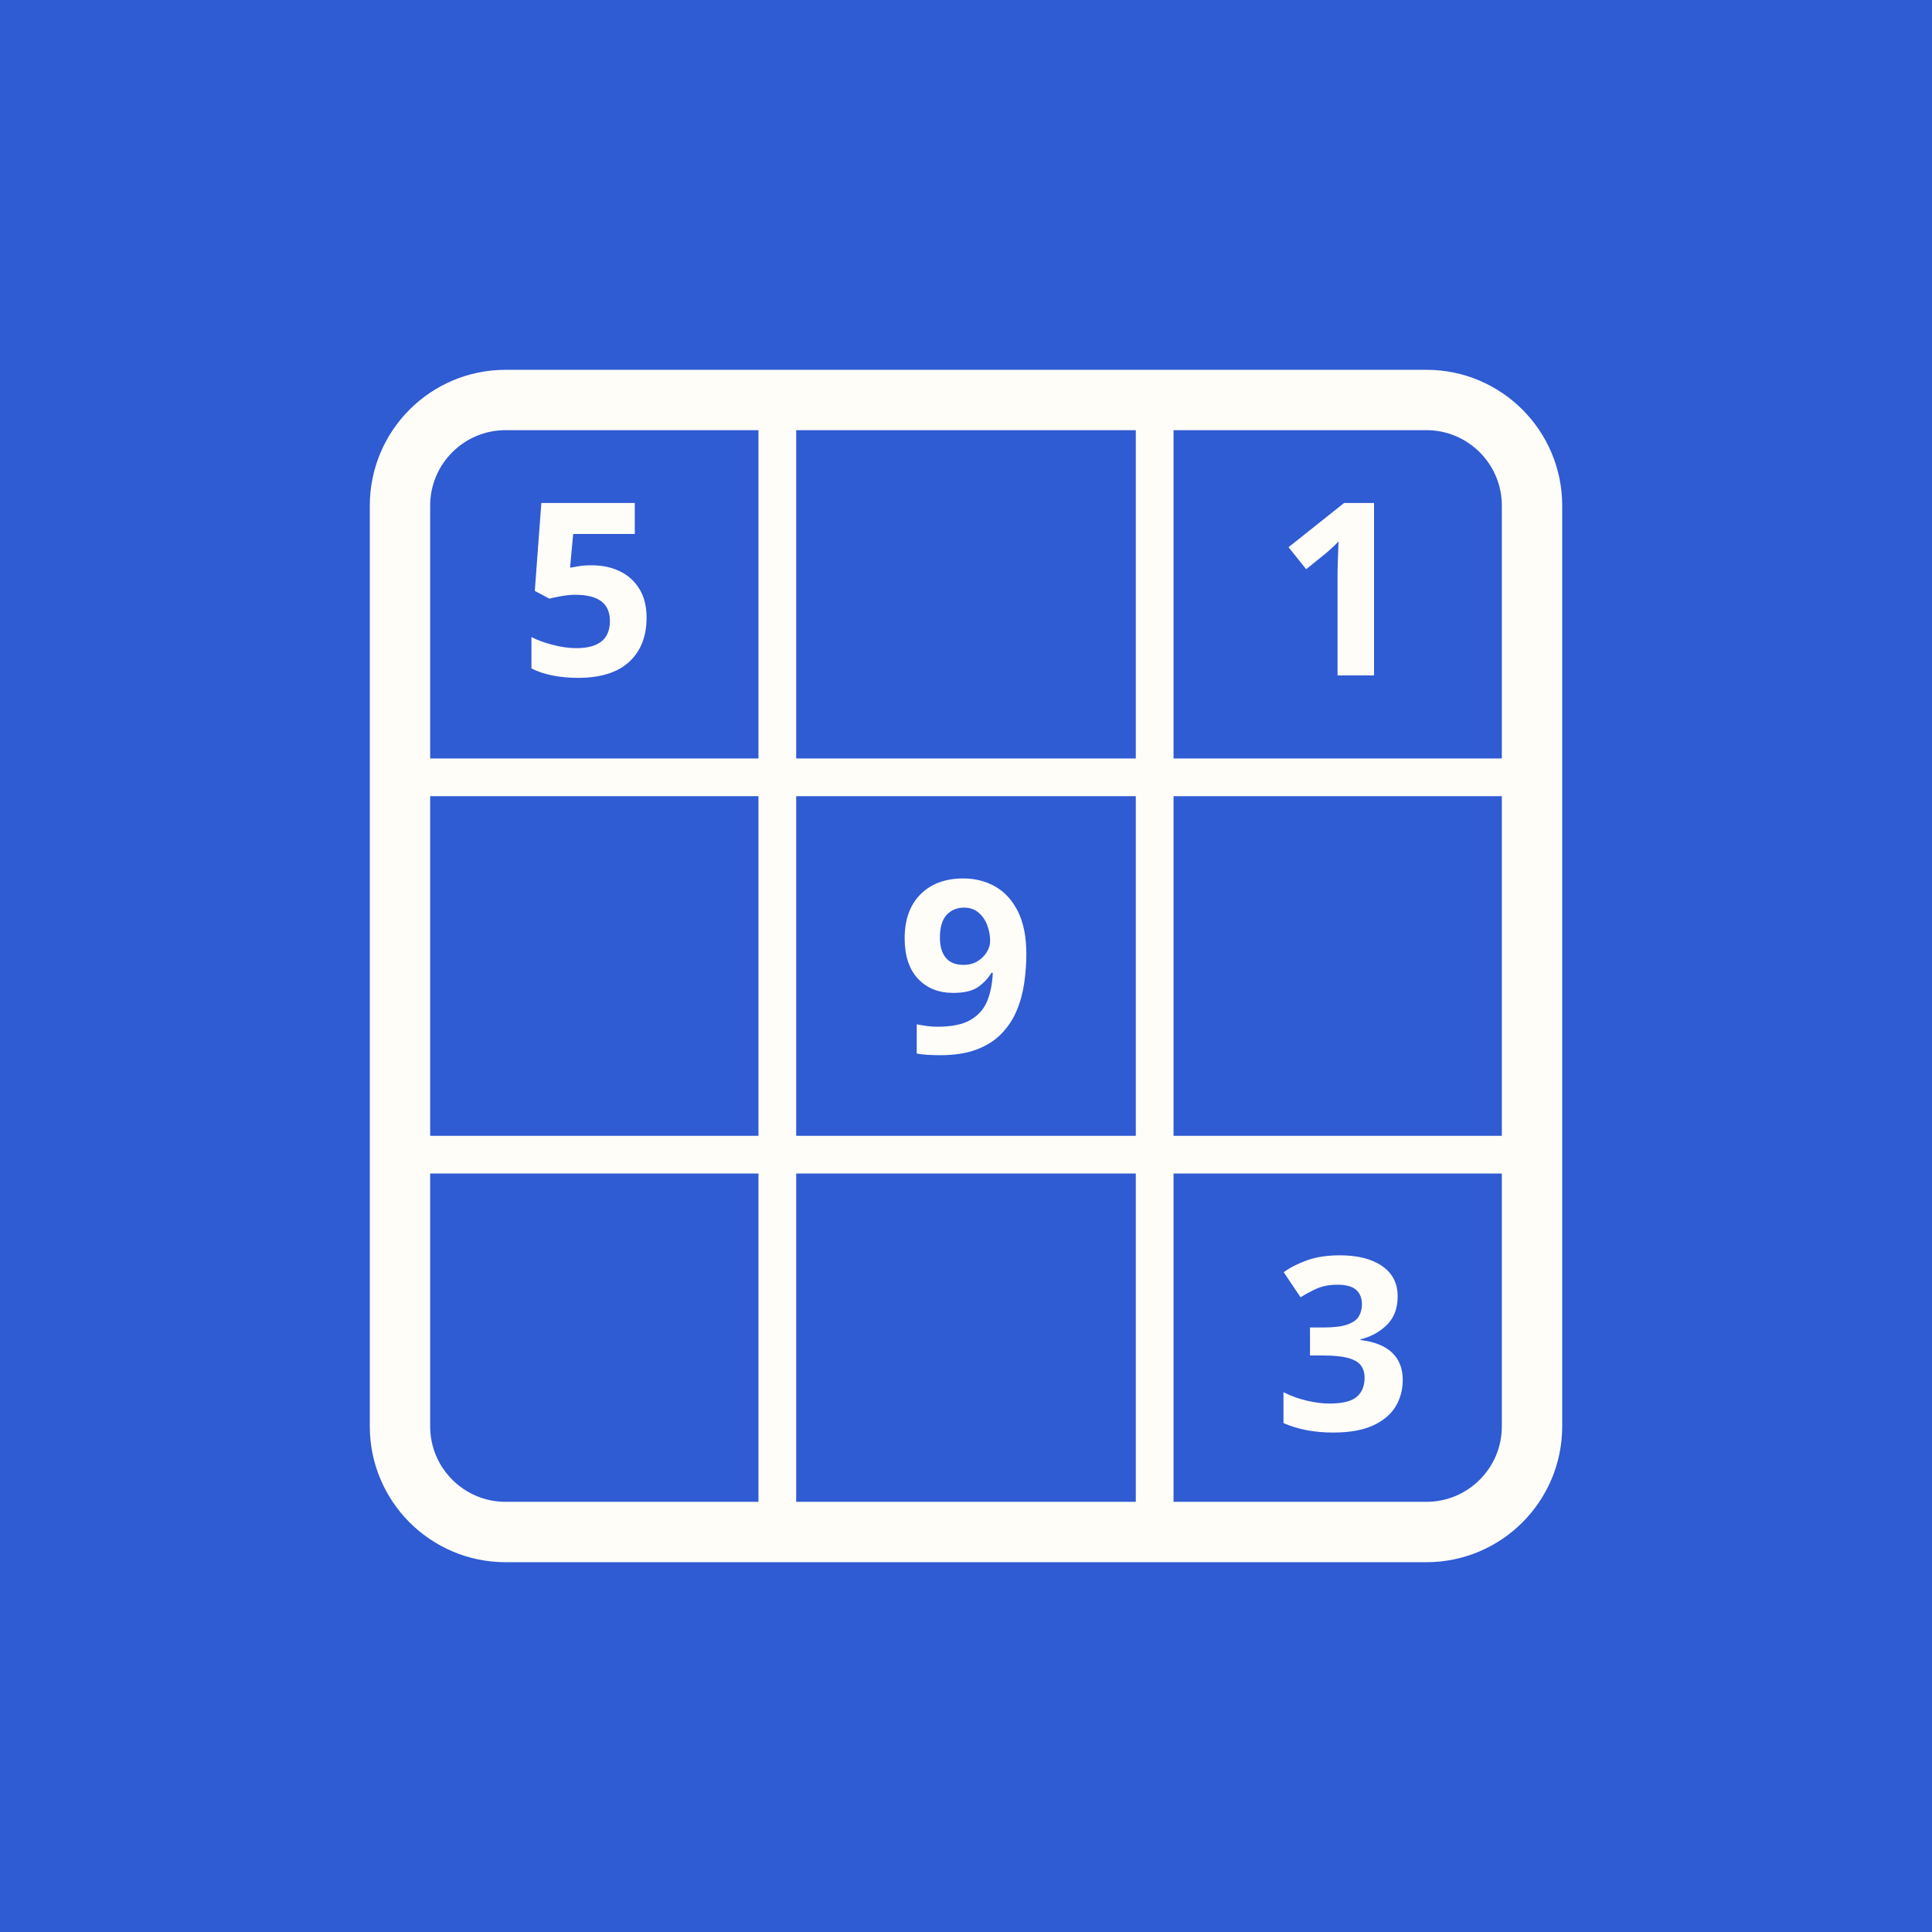
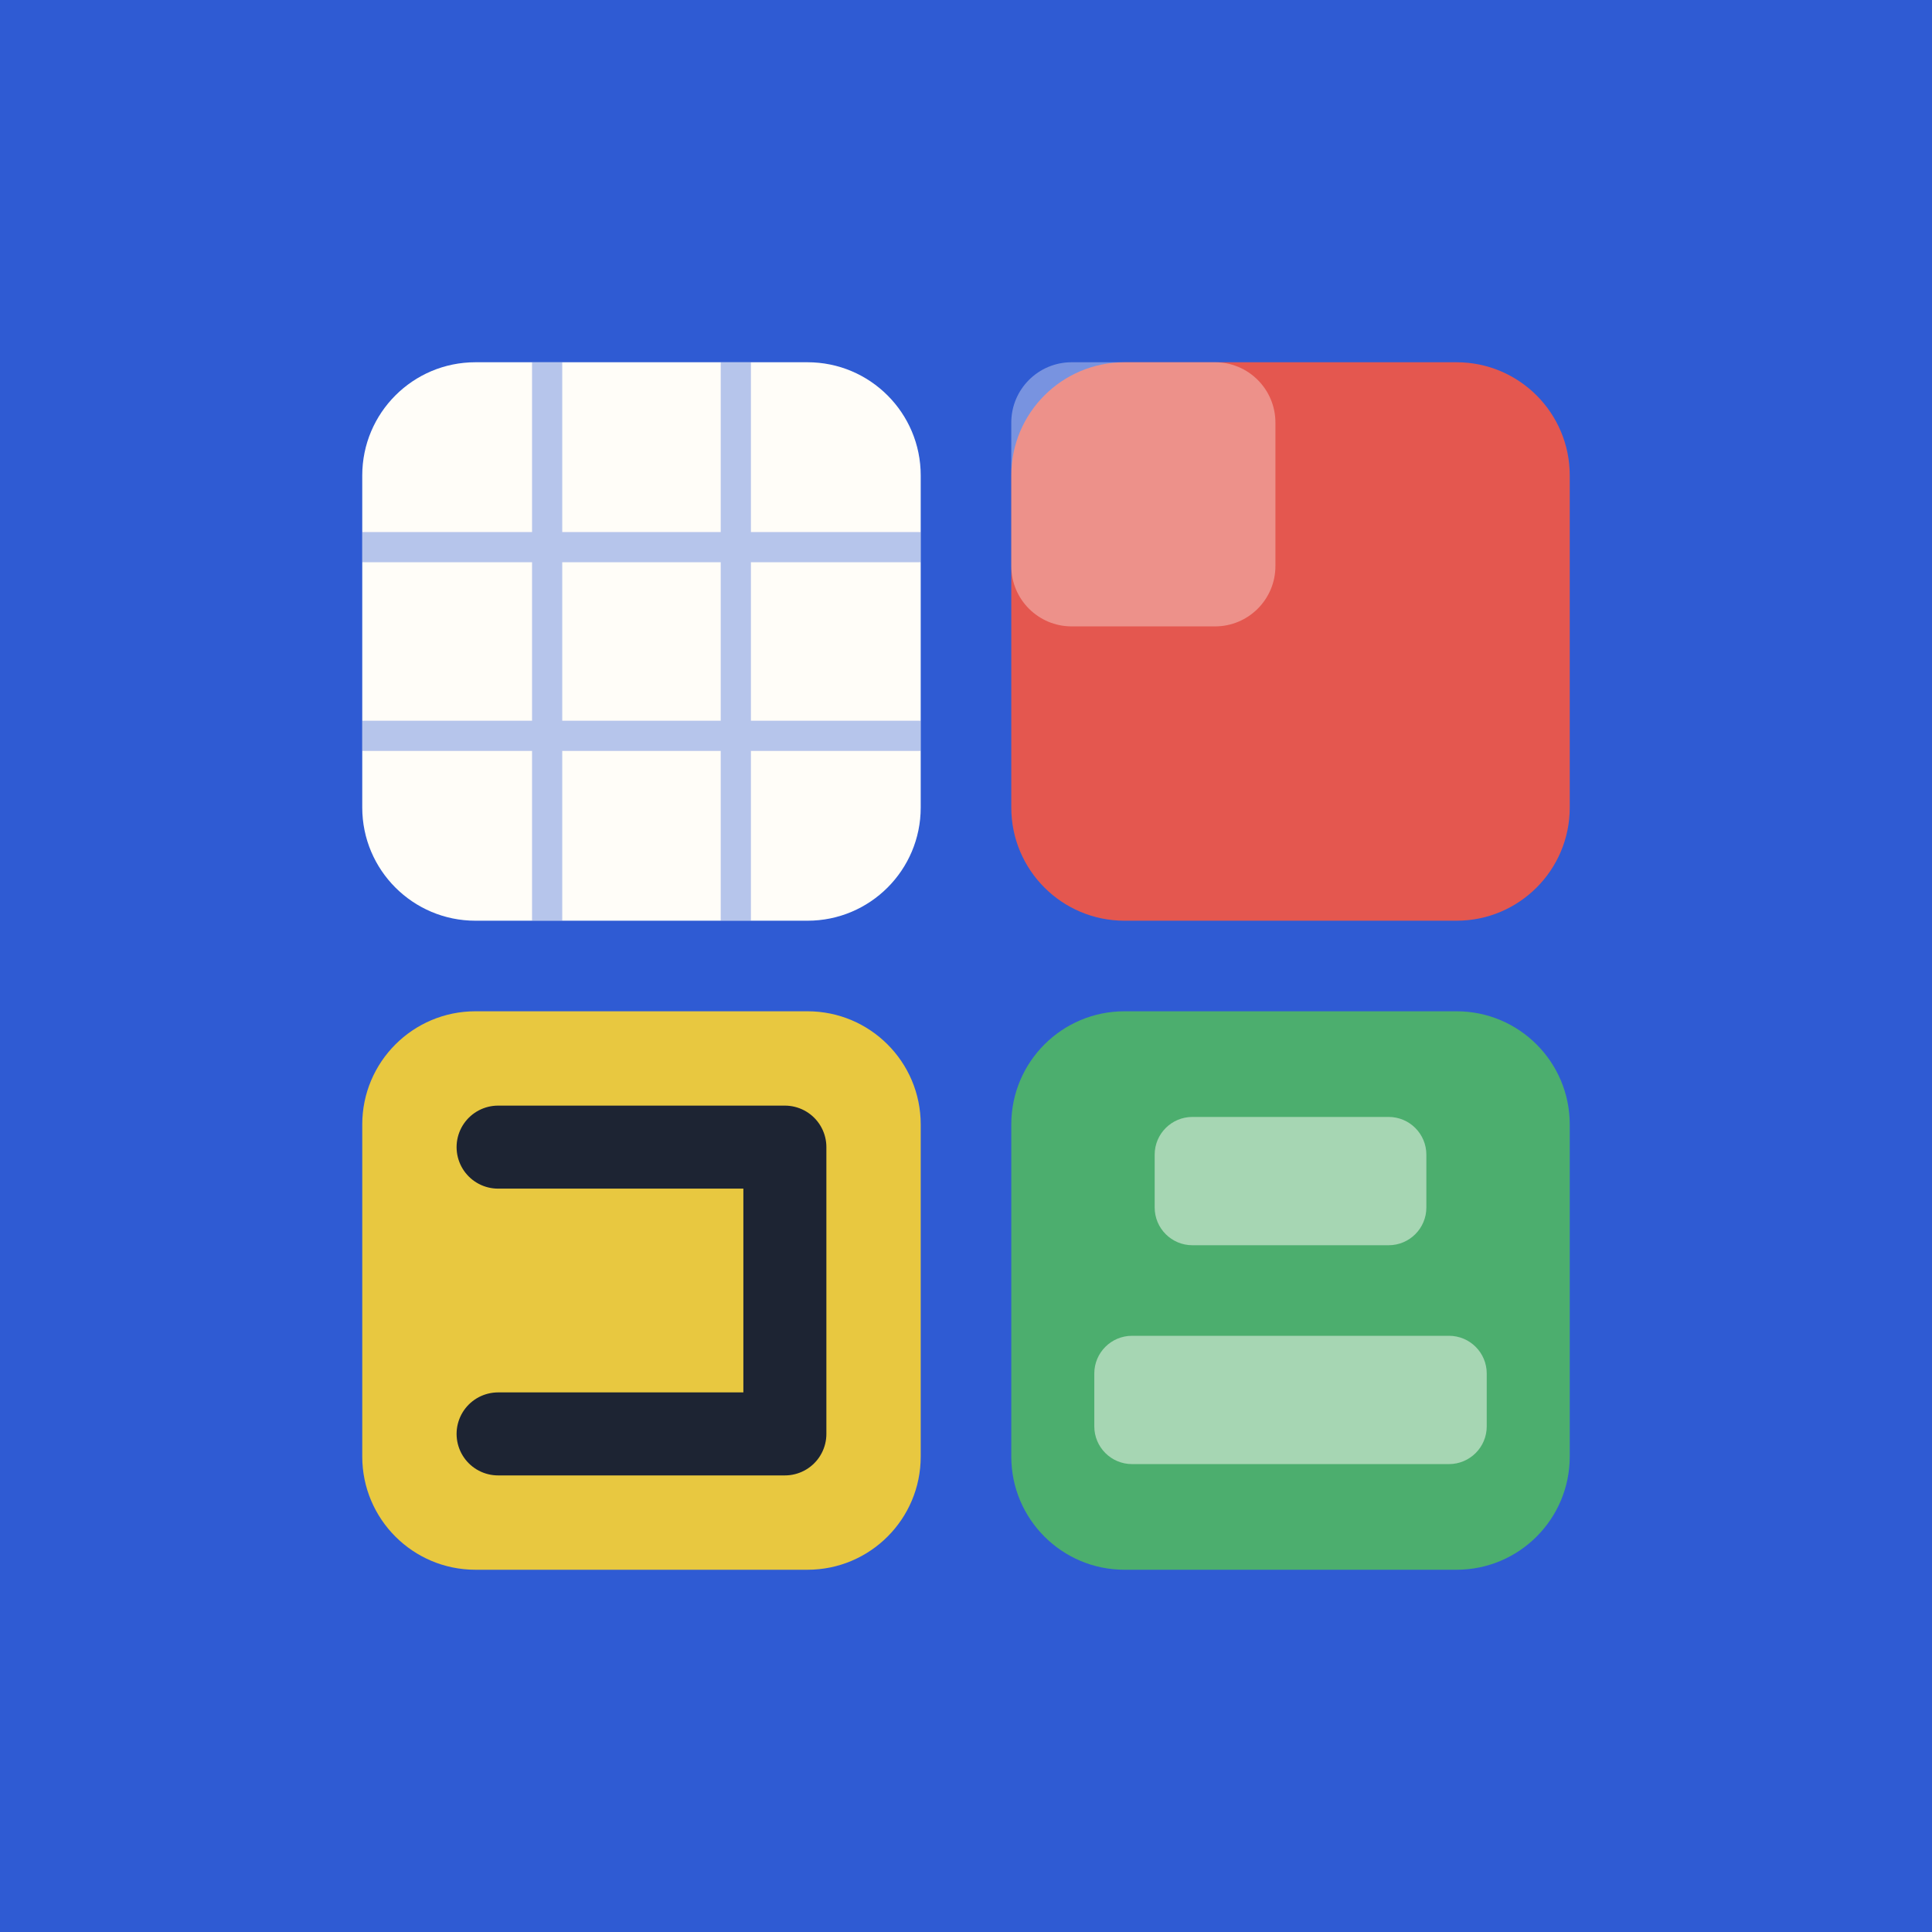
<svg xmlns="http://www.w3.org/2000/svg" viewBox="0 0 512 512">
  <rect width="512" height="512" fill="#2f5bd3" />
-   <g fill="none" stroke="#fffdf8" stroke-linecap="round">
-     <rect x="106" y="106" width="300" height="300" rx="28" stroke-width="16" />
-     <path d="M206 106v300M306 106v300M106 206h300M106 306h300" stroke-width="10" />
-   </g>
-   <g fill="#fffdf8" font-family="system-ui, sans-serif" font-weight="700" font-size="64" text-anchor="middle">
-     <text x="156" y="179">5</text>
-     <text x="256" y="279">9</text>
-     <text x="356" y="379">3</text>
-     <text x="356" y="179">1</text>
-   </g>
+   <rect x="96" y="96" width="148" height="148" rx="30" fill="#fffdf8" />
+   <path d="M145 96v148M195 96v148M96 145h148M96 195h148" stroke="#2f5bd3" stroke-width="8" opacity="0.35" />
+   <rect x="268" y="96" width="148" height="148" rx="30" fill="#e4574f" />
+   <rect x="268" y="96" width="70" height="70" rx="16" fill="#fffdf8" opacity="0.35" />
+   <rect x="96" y="268" width="148" height="148" rx="30" fill="#e8c840" />
+   <polyline points="132,304 208,304 208,380 132,380" fill="none" stroke="#1d2433" stroke-width="22" stroke-linecap="round" stroke-linejoin="round" />
+   <rect x="268" y="268" width="148" height="148" rx="30" fill="#4cae6e" />
+   <rect x="306" y="296" width="72" height="34" rx="10" fill="#fffdf8" opacity="0.5" />
+   <rect x="290" y="354" width="104" height="34" rx="10" fill="#fffdf8" opacity="0.5" />
</svg>
